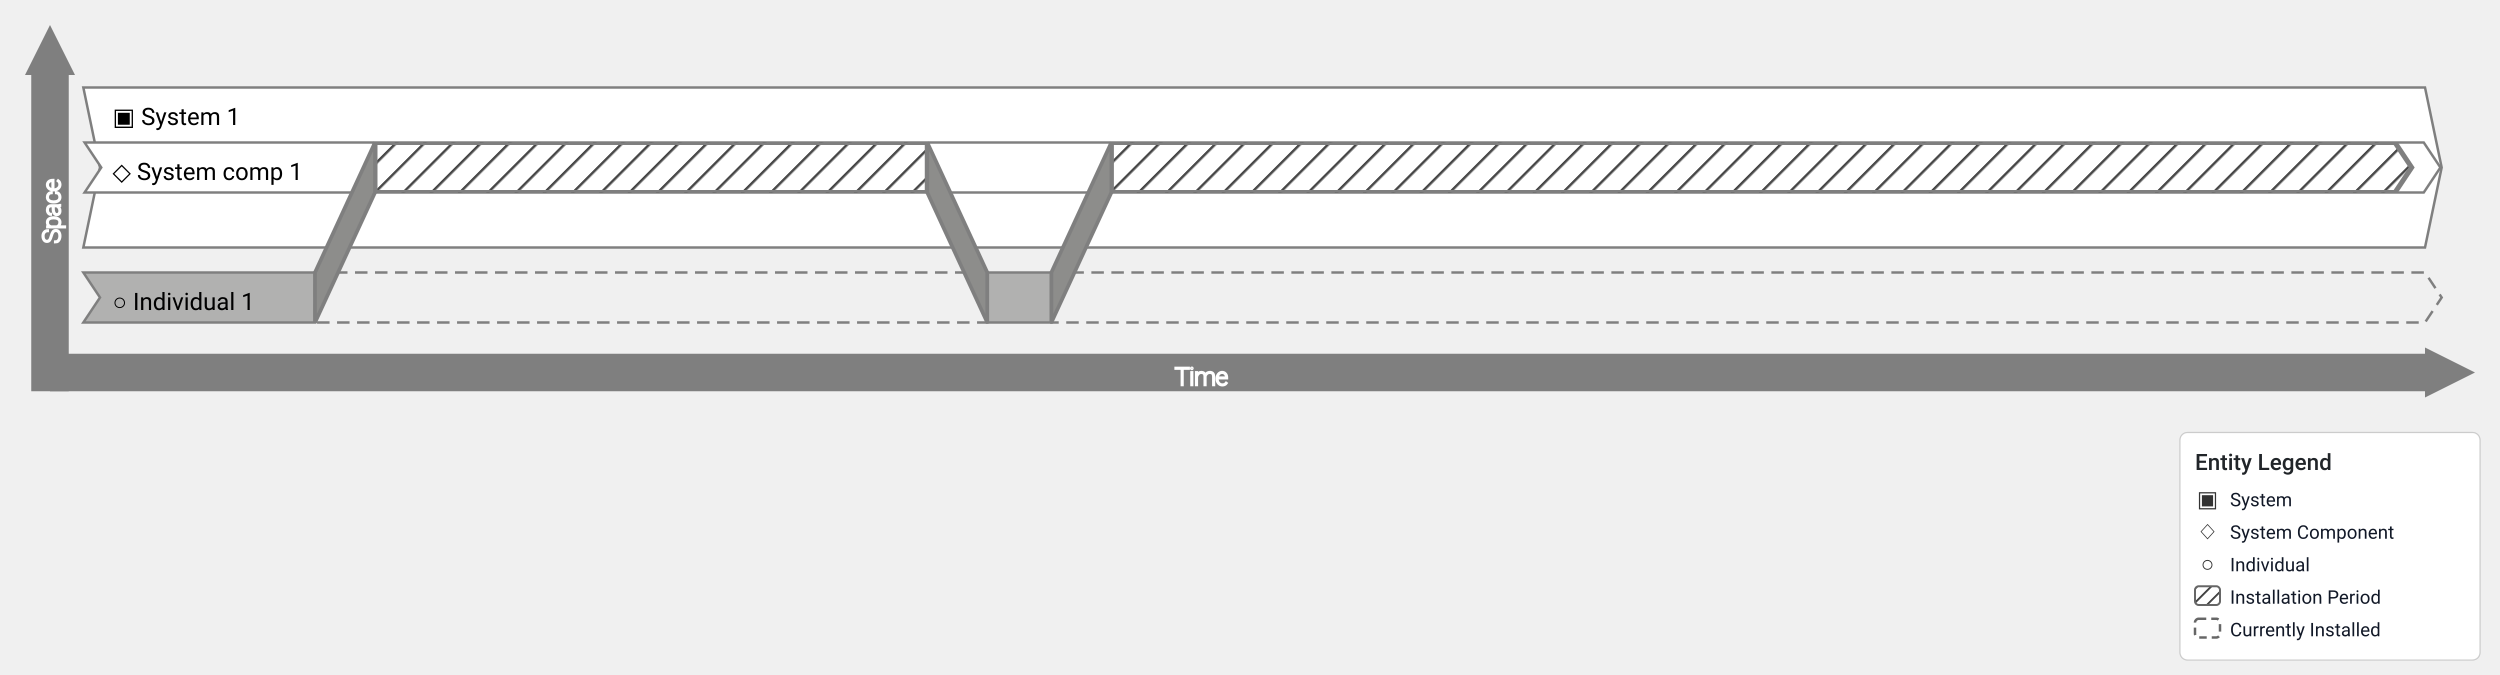
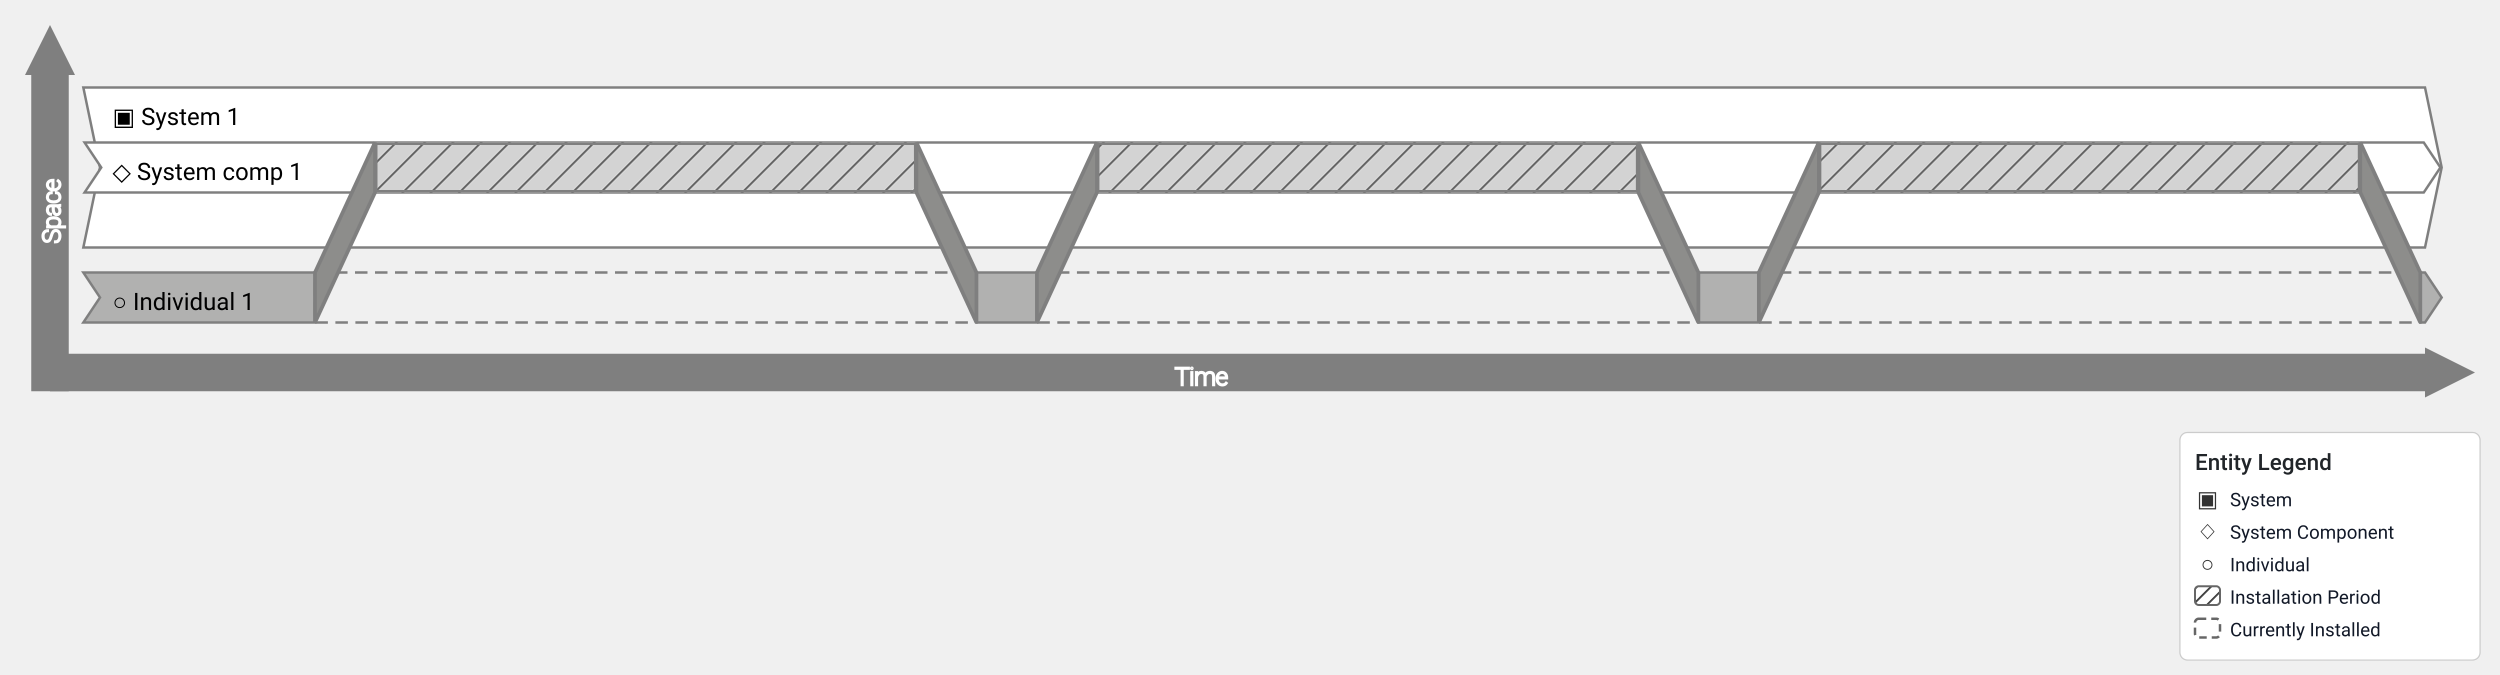
<svg xmlns="http://www.w3.org/2000/svg" viewBox="0 0 1000 270" style="min-width: 100%; max-width: 100%;">
  <g id="activity-diagram-group" transform="translate(0,0) scale(1)">
    <defs>
      <mask id="activity-mask" maskUnits="userSpaceOnUse">
        <rect x="-50000" y="-50000" width="100000" height="100000" fill="white" />
        <rect x="-50000" y="35" width="100000" height="64" fill="black" />
        <path d="M 33.333 35 l 936.667 0l 6.667 32 -6.667 32l -936.667 0l 6.667 -32 -6.667 -32Z" fill="white" />
        <rect x="-50000" y="57" width="100000" height="20" fill="black" />
        <path d="M 33.833 57 l 935.667 0l 6.667 10 -6.667 10l -935.667 0l 6.667 -10 -6.667 -10Z" fill="white" />
        <rect x="-50000" y="109" width="100000" height="20" fill="black" />
-         <path d="M 33.333 109 l 92.667 0l 0 20l -92.667 0l 6.667 -10 -6.667 -10Z M 394.909 109 l 25.636 0l 0 20l -25.636 0Z" fill="white" />
+         <path d="M 33.333 109 l 92.667 0l 0 20l -92.667 0l 6.667 -10 -6.667 -10Z M 390.578 109 l 24.193 0l 0 20l -24.193 0Z M 679.348 109 l 24.193 0l 0 20l -24.193 0Z M 968.118 109 l 1.882 0l 6.667 10 -6.667 10l -1.882 0Z" fill="white" />
      </mask>
      <pattern id="installHatch" width="8" height="8" patternUnits="userSpaceOnUse" patternTransform="rotate(45)">
+         <rect width="8" height="8" fill="#d3d3d3" />
        <line x1="0" y1="0" x2="0" y2="8" stroke="#666" stroke-width="1.5" />
      </pattern>
      <pattern id="installHatchHighlight" width="8" height="8" patternUnits="userSpaceOnUse" patternTransform="rotate(45)">
+         <rect width="8" height="8" fill="#d3d3d3" />
        <line x1="0" y1="0" x2="0" y2="8" stroke="#444" stroke-width="2" />
      </pattern>
-       <clipPath id="installClip-0f14a5f2-f3cf-4083-9acc-01a04afcb832">
+       <clipPath id="installClip-1a665b25-6665-4417-9c71-a8302943d1d6">
        <path d="M 33.833 57 l 935.667 0l 6.667 10 -6.667 10l -935.667 0l 6.667 -10 -6.667 -10Z" />
      </clipPath>
      <pattern id="exportInstallHatch" width="4" height="4" patternUnits="userSpaceOnUse" patternTransform="rotate(45)">
        <line x1="0" y1="0" x2="0" y2="4" stroke="#444" stroke-width="1.5" />
      </pattern>
    </defs>
-     <path class="individual" id="i010adaa0-ed9b-4c2d-8817-9b5e133d7173" d="M 33.333 35 l 936.667 0l 6.667 32 -6.667 32l -936.667 0l 6.667 -32 -6.667 -32Z" stroke="#7F7F7F" stroke-width="1px" fill="white" data-row-y="35" style="cursor: ns-resize;" />
-     <path class="individual" id="i0f14a5f2-f3cf-4083-9acc-01a04afcb832" d="M 33.833 57 l 935.667 0l 6.667 10 -6.667 10l -935.667 0l 6.667 -10 -6.667 -10Z" stroke="#7F7F7F" stroke-width="1px" fill="white" data-row-y="57" style="cursor: ns-resize;" />
-     <path class="individual" id="i99fd3ebd-5d85-47ec-b772-10526c12f24e" d="M 33.333 109 l 92.667 0l 0 20l -92.667 0l 6.667 -10 -6.667 -10Z M 394.909 109 l 25.636 0l 0 20l -25.636 0Z" stroke="#7F7F7F" stroke-width="1px" fill="#B1B1B0" data-row-y="109" style="cursor: ns-resize;" />
-     <path class="installDash" d="M 126 109 l 268.909 0l 0 20l -268.909 0Z" fill="none" stroke="#7F7F7F" stroke-width="1px" stroke-dasharray="5,3" data-individual-id="99fd3ebd-5d85-47ec-b772-10526c12f24e" style="pointer-events: none;" />
-     <path class="installDash" d="M 420.545 109 l 549.455 0l 6.667 10 -6.667 10l -549.455 0Z" fill="none" stroke="#7F7F7F" stroke-width="1px" stroke-dasharray="5,3" data-individual-id="99fd3ebd-5d85-47ec-b772-10526c12f24e" style="pointer-events: none;" />
-     <text class="individualLabel" id="il010adaa0-ed9b-4c2d-8817-9b5e133d7173" x="45" y="50" text-anchor="start" font-family="Roboto, Arial, sans-serif" font-size="0.8em">▣ System 1</text>
-     <text class="individualLabel" id="il0f14a5f2-f3cf-4083-9acc-01a04afcb832" x="45" y="72" text-anchor="start" font-family="Roboto, Arial, sans-serif" font-size="0.8em">◇ System comp 1</text>
-     <text class="individualLabel" id="il99fd3ebd-5d85-47ec-b772-10526c12f24e" x="45" y="124" text-anchor="start" font-family="Roboto, Arial, sans-serif" font-size="0.8em">○ Individual 1</text>
-     <rect class="installHatch" x="150" y="57" width="220.909" height="20" fill="url(#installHatchHighlight)" stroke="#7F7F7F" stroke-width="2" opacity="1" clip-path="url(#installClip-0f14a5f2-f3cf-4083-9acc-01a04afcb832)" data-installed-id="99fd3ebd-5d85-47ec-b772-10526c12f24e" data-target-id="0f14a5f2-f3cf-4083-9acc-01a04afcb832" />
-     <path class="installConnectorRibbon" d="M 126 109 L 126 129 L 150 77 L 150 57 Z" fill="#8d8d8b" fill-opacity="1" stroke="#7F7F7F" stroke-width="1.5" data-ribbon-kind="start" data-main-x="150" data-side-x="126" data-lower-top="109" data-lower-bottom="129" data-upper-top="57" data-upper-bottom="77" data-installed-id="99fd3ebd-5d85-47ec-b772-10526c12f24e" data-target-id="0f14a5f2-f3cf-4083-9acc-01a04afcb832" />
-     <path class="installConnectorRibbon" d="M 370.909 57 L 370.909 77 L 394.909 129 L 394.909 109 Z" fill="#8d8d8b" fill-opacity="1" stroke="#7F7F7F" stroke-width="1.5" data-ribbon-kind="end" data-main-x="370.90909090909093" data-side-x="394.90909090909093" data-lower-top="109" data-lower-bottom="129" data-upper-top="57" data-upper-bottom="77" data-installed-id="99fd3ebd-5d85-47ec-b772-10526c12f24e" data-target-id="0f14a5f2-f3cf-4083-9acc-01a04afcb832" />
-     <path class="installHatch" d="M 444.545 57 L 958 57 L 964.667 67 L 958 77 L 444.545 77 Z" fill="url(#installHatchHighlight)" stroke="#7F7F7F" stroke-width="2" opacity="1" clip-path="url(#installClip-0f14a5f2-f3cf-4083-9acc-01a04afcb832)" data-installed-id="99fd3ebd-5d85-47ec-b772-10526c12f24e" data-target-id="0f14a5f2-f3cf-4083-9acc-01a04afcb832" />
-     <path class="installConnectorRibbon" d="M 420.545 109 L 420.545 129 L 444.545 77 L 444.545 57 Z" fill="#8d8d8b" fill-opacity="1" stroke="#7F7F7F" stroke-width="1.5" data-ribbon-kind="start" data-main-x="444.54545454545456" data-side-x="420.54545454545456" data-lower-top="109" data-lower-bottom="129" data-upper-top="57" data-upper-bottom="77" data-installed-id="99fd3ebd-5d85-47ec-b772-10526c12f24e" data-target-id="0f14a5f2-f3cf-4083-9acc-01a04afcb832" />
+     <path class="individual" id="i8490a6c8-78e1-41d8-b45f-0d151a5de24d" d="M 33.333 35 l 936.667 0l 6.667 32 -6.667 32l -936.667 0l 6.667 -32 -6.667 -32Z" stroke="#7F7F7F" stroke-width="1px" fill="white" data-row-y="35" style="cursor: default;" />
+     <path class="individual" id="i1a665b25-6665-4417-9c71-a8302943d1d6" d="M 33.833 57 l 935.667 0l 6.667 10 -6.667 10l -935.667 0l 6.667 -10 -6.667 -10Z" stroke="#7F7F7F" stroke-width="1px" fill="white" data-row-y="57" style="cursor: default;" />
+     <path class="individual" id="i6a99802a-c2a8-444b-81fc-e7c3058b2df1" d="M 33.333 109 l 92.667 0l 0 20l -92.667 0l 6.667 -10 -6.667 -10Z M 390.578 109 l 24.193 0l 0 20l -24.193 0Z M 679.348 109 l 24.193 0l 0 20l -24.193 0Z M 968.118 109 l 1.882 0l 6.667 10 -6.667 10l -1.882 0Z" stroke="#7F7F7F" stroke-width="1px" fill="#B1B1B0" data-row-y="109" style="cursor: default;" />
+     <path class="installDash" d="M 126 109 l 264.578 0l 0 20l -264.578 0Z" fill="none" stroke="#7F7F7F" stroke-width="1px" stroke-dasharray="5,3" data-individual-id="6a99802a-c2a8-444b-81fc-e7c3058b2df1" style="pointer-events: none;" />
+     <path class="installDash" d="M 414.77 109 l 264.578 0l 0 20l -264.578 0Z" fill="none" stroke="#7F7F7F" stroke-width="1px" stroke-dasharray="5,3" data-individual-id="6a99802a-c2a8-444b-81fc-e7c3058b2df1" style="pointer-events: none;" />
+     <path class="installDash" d="M 703.54 109 l 264.578 0l 0 20l -264.578 0Z" fill="none" stroke="#7F7F7F" stroke-width="1px" stroke-dasharray="5,3" data-individual-id="6a99802a-c2a8-444b-81fc-e7c3058b2df1" style="pointer-events: none;" />
+     <text class="individualLabel" id="il8490a6c8-78e1-41d8-b45f-0d151a5de24d" x="45" y="50" text-anchor="start" font-family="Roboto, Arial, sans-serif" font-size="0.8em" style="cursor: default;">▣ System 1</text>
+     <text class="individualLabel" id="il1a665b25-6665-4417-9c71-a8302943d1d6" x="45" y="72" text-anchor="start" font-family="Roboto, Arial, sans-serif" font-size="0.8em" style="cursor: default;">◇ System comp 1</text>
+     <text class="individualLabel" id="il6a99802a-c2a8-444b-81fc-e7c3058b2df1" x="45" y="124" text-anchor="start" font-family="Roboto, Arial, sans-serif" font-size="0.8em" style="cursor: default;">○ Individual 1</text>
+     <rect class="installHatch" x="150" y="57" width="216.578" height="20" fill="url(#installHatch)" stroke="#7F7F7F" stroke-width="2" opacity="1" clip-path="url(#installClip-1a665b25-6665-4417-9c71-a8302943d1d6)" data-installed-id="6a99802a-c2a8-444b-81fc-e7c3058b2df1" data-target-id="1a665b25-6665-4417-9c71-a8302943d1d6" />
+     <path class="installConnectorRibbon" d="M 126 109 L 126 129 L 150 77 L 150 57 Z" fill="#8d8d8b" fill-opacity="1" stroke="#7F7F7F" stroke-width="1.5" data-ribbon-kind="start" data-main-x="150" data-side-x="126" data-lower-top="109" data-lower-bottom="129" data-upper-top="57" data-upper-bottom="77" data-installed-id="6a99802a-c2a8-444b-81fc-e7c3058b2df1" data-target-id="1a665b25-6665-4417-9c71-a8302943d1d6" />
+     <path class="installConnectorRibbon" d="M 366.578 57 L 366.578 77 L 390.578 129 L 390.578 109 Z" fill="#8d8d8b" fill-opacity="1" stroke="#7F7F7F" stroke-width="1.5" data-ribbon-kind="end" data-main-x="366.57754010695186" data-side-x="390.57754010695186" data-lower-top="109" data-lower-bottom="129" data-upper-top="57" data-upper-bottom="77" data-installed-id="6a99802a-c2a8-444b-81fc-e7c3058b2df1" data-target-id="1a665b25-6665-4417-9c71-a8302943d1d6" />
+     <rect class="installHatch" x="438.77" y="57" width="216.578" height="20" fill="url(#installHatch)" stroke="#7F7F7F" stroke-width="2" opacity="1" clip-path="url(#installClip-1a665b25-6665-4417-9c71-a8302943d1d6)" data-installed-id="6a99802a-c2a8-444b-81fc-e7c3058b2df1" data-target-id="1a665b25-6665-4417-9c71-a8302943d1d6" />
+     <path class="installConnectorRibbon" d="M 414.77 109 L 414.77 129 L 438.77 77 L 438.77 57 Z" fill="#8d8d8b" fill-opacity="1" stroke="#7F7F7F" stroke-width="1.5" data-ribbon-kind="start" data-main-x="438.7700534759358" data-side-x="414.7700534759358" data-lower-top="109" data-lower-bottom="129" data-upper-top="57" data-upper-bottom="77" data-installed-id="6a99802a-c2a8-444b-81fc-e7c3058b2df1" data-target-id="1a665b25-6665-4417-9c71-a8302943d1d6" />
+     <path class="installConnectorRibbon" d="M 655.348 57 L 655.348 77 L 679.348 129 L 679.348 109 Z" fill="#8d8d8b" fill-opacity="1" stroke="#7F7F7F" stroke-width="1.5" data-ribbon-kind="end" data-main-x="655.3475935828876" data-side-x="679.3475935828876" data-lower-top="109" data-lower-bottom="129" data-upper-top="57" data-upper-bottom="77" data-installed-id="6a99802a-c2a8-444b-81fc-e7c3058b2df1" data-target-id="1a665b25-6665-4417-9c71-a8302943d1d6" />
+     <rect class="installHatch" x="727.54" y="57" width="216.578" height="20" fill="url(#installHatch)" stroke="#7F7F7F" stroke-width="2" opacity="1" clip-path="url(#installClip-1a665b25-6665-4417-9c71-a8302943d1d6)" data-installed-id="6a99802a-c2a8-444b-81fc-e7c3058b2df1" data-target-id="1a665b25-6665-4417-9c71-a8302943d1d6" />
+     <path class="installConnectorRibbon" d="M 703.54 109 L 703.54 129 L 727.54 77 L 727.54 57 Z" fill="#8d8d8b" fill-opacity="1" stroke="#7F7F7F" stroke-width="1.5" data-ribbon-kind="start" data-main-x="727.5401069518716" data-side-x="703.5401069518716" data-lower-top="109" data-lower-bottom="129" data-upper-top="57" data-upper-bottom="77" data-installed-id="6a99802a-c2a8-444b-81fc-e7c3058b2df1" data-target-id="1a665b25-6665-4417-9c71-a8302943d1d6" />
+     <path class="installConnectorRibbon" d="M 944.118 57 L 944.118 77 L 968.118 129 L 968.118 109 Z" fill="#8d8d8b" fill-opacity="1" stroke="#7F7F7F" stroke-width="1.5" data-ribbon-kind="end" data-main-x="944.1176470588234" data-side-x="968.1176470588234" data-lower-top="109" data-lower-bottom="129" data-upper-top="57" data-upper-bottom="77" data-installed-id="6a99802a-c2a8-444b-81fc-e7c3058b2df1" data-target-id="1a665b25-6665-4417-9c71-a8302943d1d6" />
    <defs class="axisTriangle">
      <marker id="triangle" refX="0" refY="10" markerWidth="20" markerHeight="20" markerUnits="userSpaceOnUse" orient="auto" viewbox="0 0 20 20">
        <path d="M 0 0 L 20 10 L 0 20 z" style="fill: rgb(127, 127, 127);" />
      </marker>
    </defs>
    <line class="axisLine" x1="20" y1="149" x2="970" y2="149" marker-end="url(#triangle)" stroke="#7F7F7F" stroke-width="15" />
    <text class="axisLable" x="470" y="154" stroke="white" fill="white" font-size="0.8em" font-weight="200" text-anchor="start" font-family="Roboto, Arial, sans-serif">Time</text>
    <line class="axisLine" x1="20" y1="156.5" x2="20" y2="30" marker-end="url(#triangle)" stroke="#7F7F7F" stroke-width="15" />
    <text class="axisLable" x="44" y="104.5" stroke="white" fill="white" font-size="0.8em" font-weight="200" text-anchor="middle" font-family="Roboto, Arial, sans-serif" transform="rotate(270 24 104.5)">Space</text>
  </g>
  <g transform="translate(872, 173)">
    <rect x="0" y="0" width="120" height="91" fill="white" stroke="rgba(0,0,0,0.175)" stroke-width="0.5" rx="3" />
    <text x="6" y="15" font-family="Roboto, Arial, sans-serif" font-size="9" font-weight="500" fill="#212529">Entity Legend</text>
    <g>
      <text x="11" y="29.65" text-anchor="middle" font-size="9" fill="#333">▣</text>
      <text x="20" y="29.5" font-family="Roboto, Arial, sans-serif" font-size="7.5" fill="#111827">System</text>
    </g>
    <g>
      <text x="11" y="42.65" text-anchor="middle" font-size="9" fill="#333">◇</text>
      <text x="20" y="42.5" font-family="Roboto, Arial, sans-serif" font-size="7.5" fill="#111827">System Component</text>
    </g>
    <g>
      <text x="11" y="55.65" text-anchor="middle" font-size="9" fill="#333">○</text>
      <text x="20" y="55.5" font-family="Roboto, Arial, sans-serif" font-size="7.5" fill="#111827">Individual</text>
    </g>
    <g>
      <rect x="6" y="61.5" width="10" height="7.5" rx="1.5" fill="url(#exportInstallHatch)" stroke="#666" stroke-width="0.8" />
      <text x="20" y="68.5" font-family="Roboto, Arial, sans-serif" font-size="7.5" fill="#111827">Installation Period</text>
    </g>
    <g>
      <rect x="6" y="74.5" width="10" height="7.5" rx="1.5" fill="none" stroke="#666" stroke-width="1" stroke-dasharray="3,2" />
      <text x="20" y="81.5" font-family="Roboto, Arial, sans-serif" font-size="7.5" fill="#111827">Currently Installed</text>
    </g>
  </g>
</svg>
